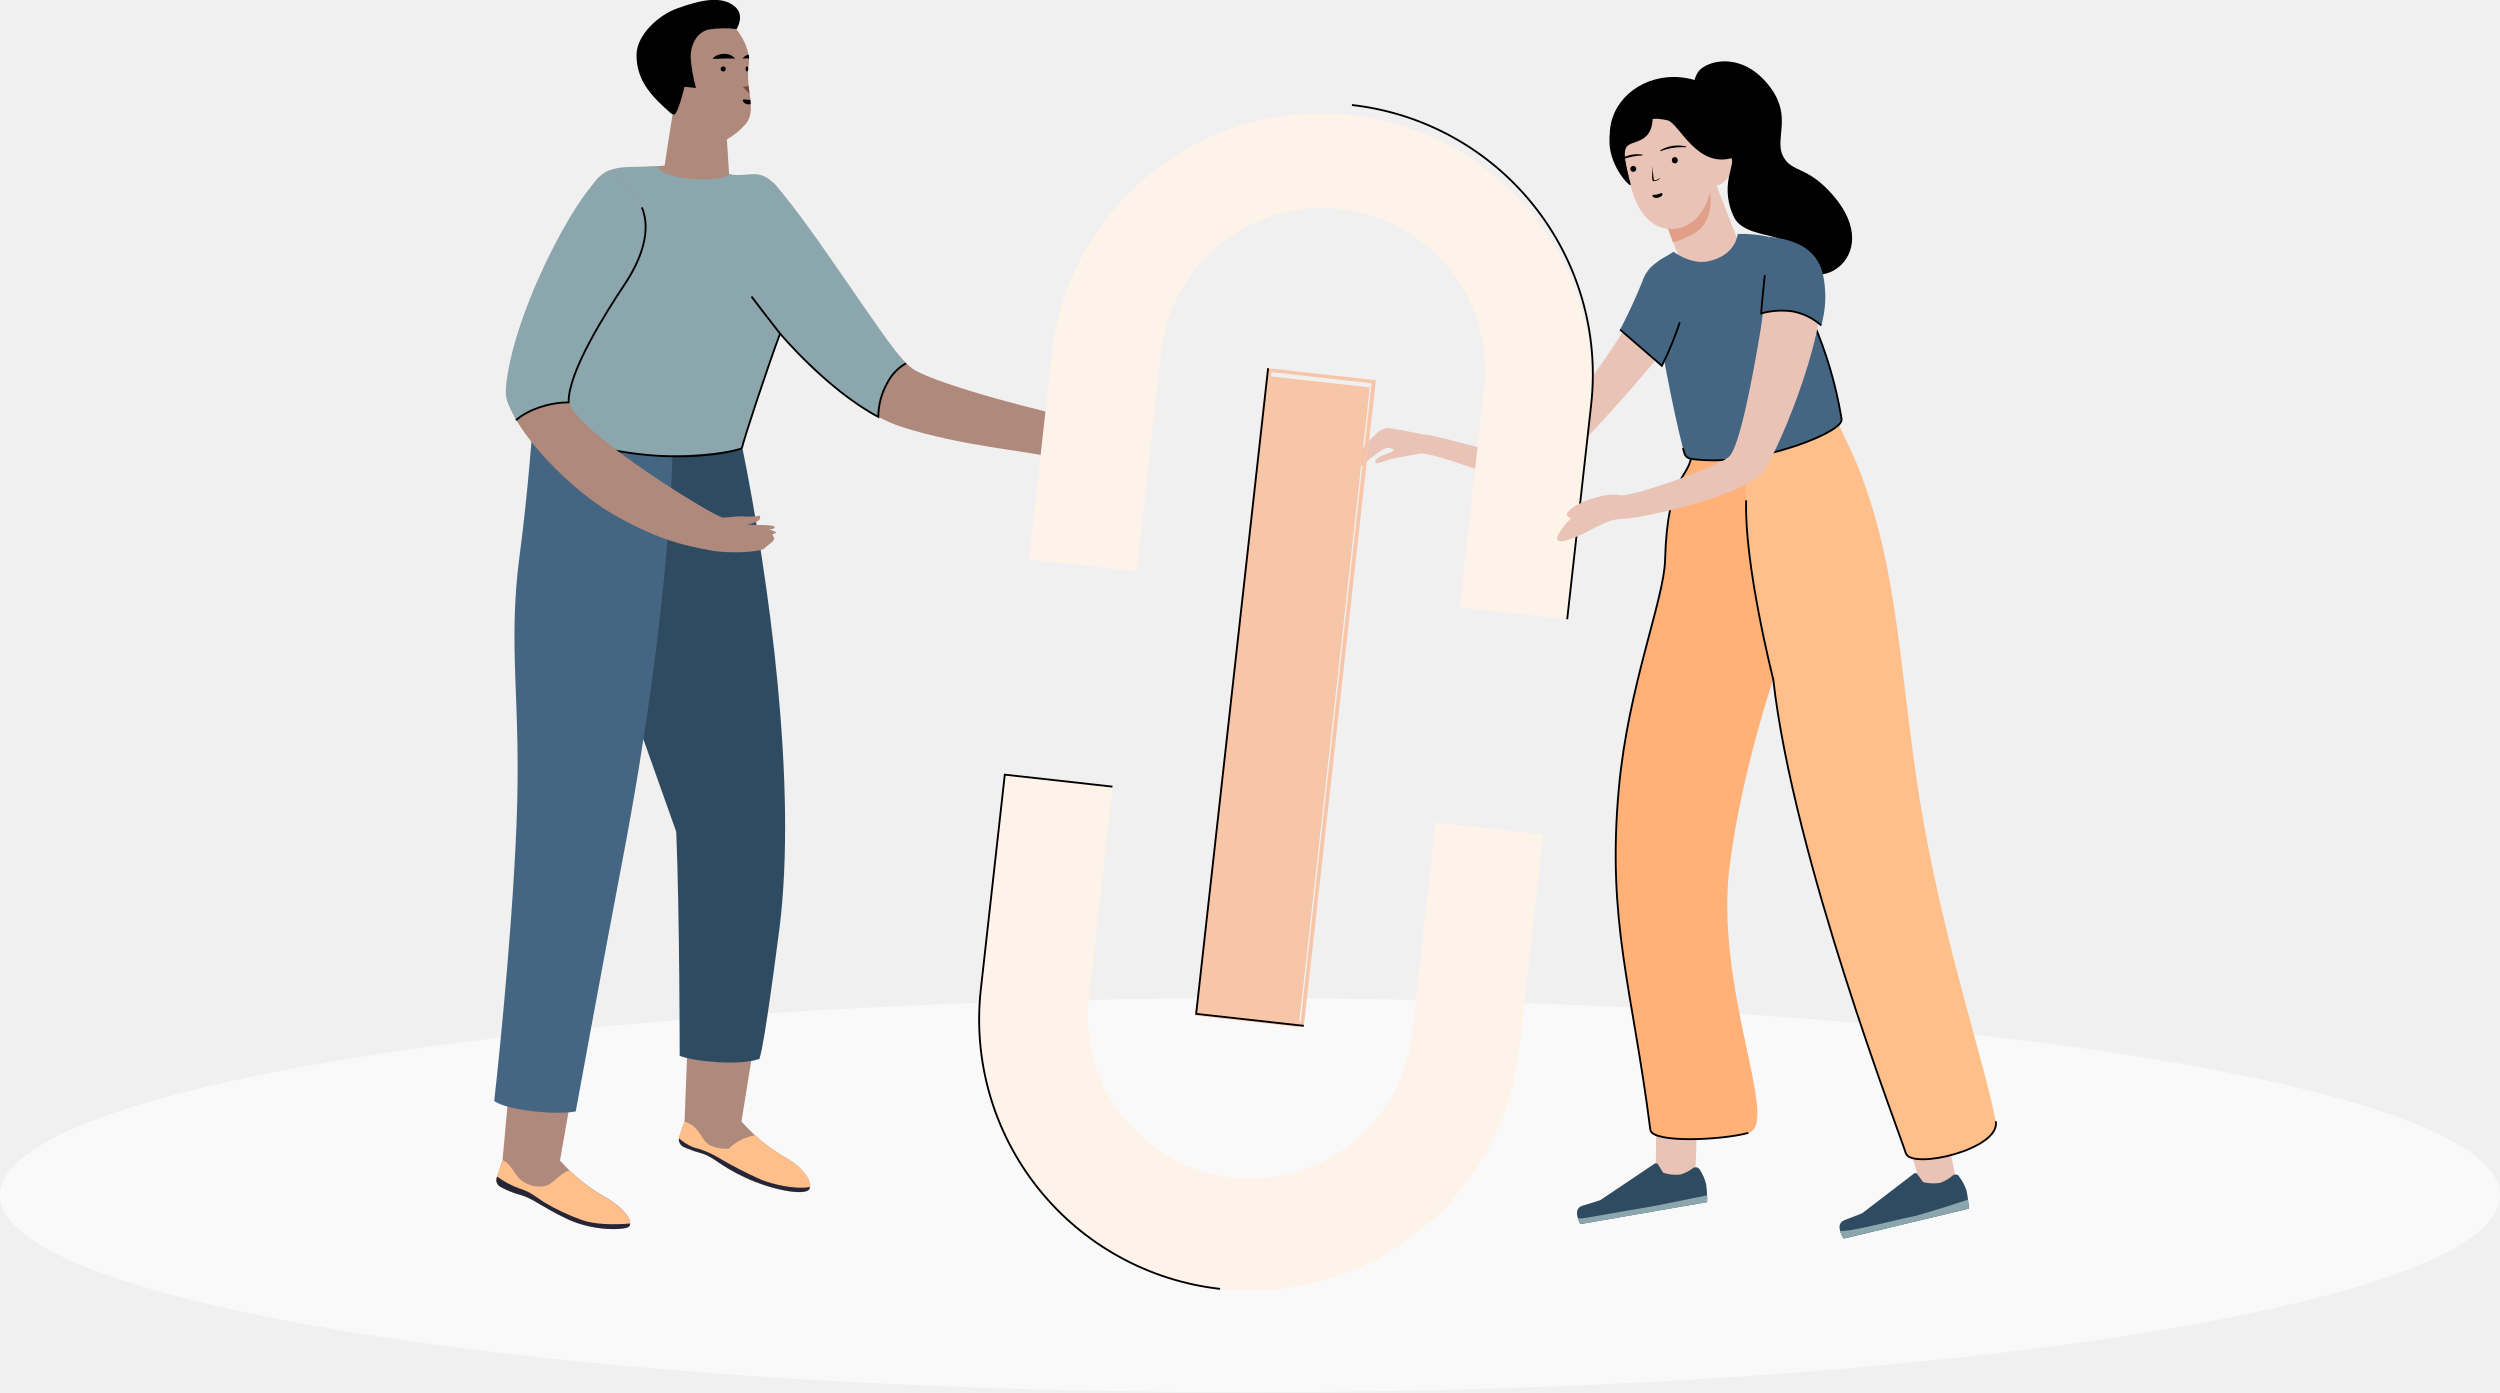
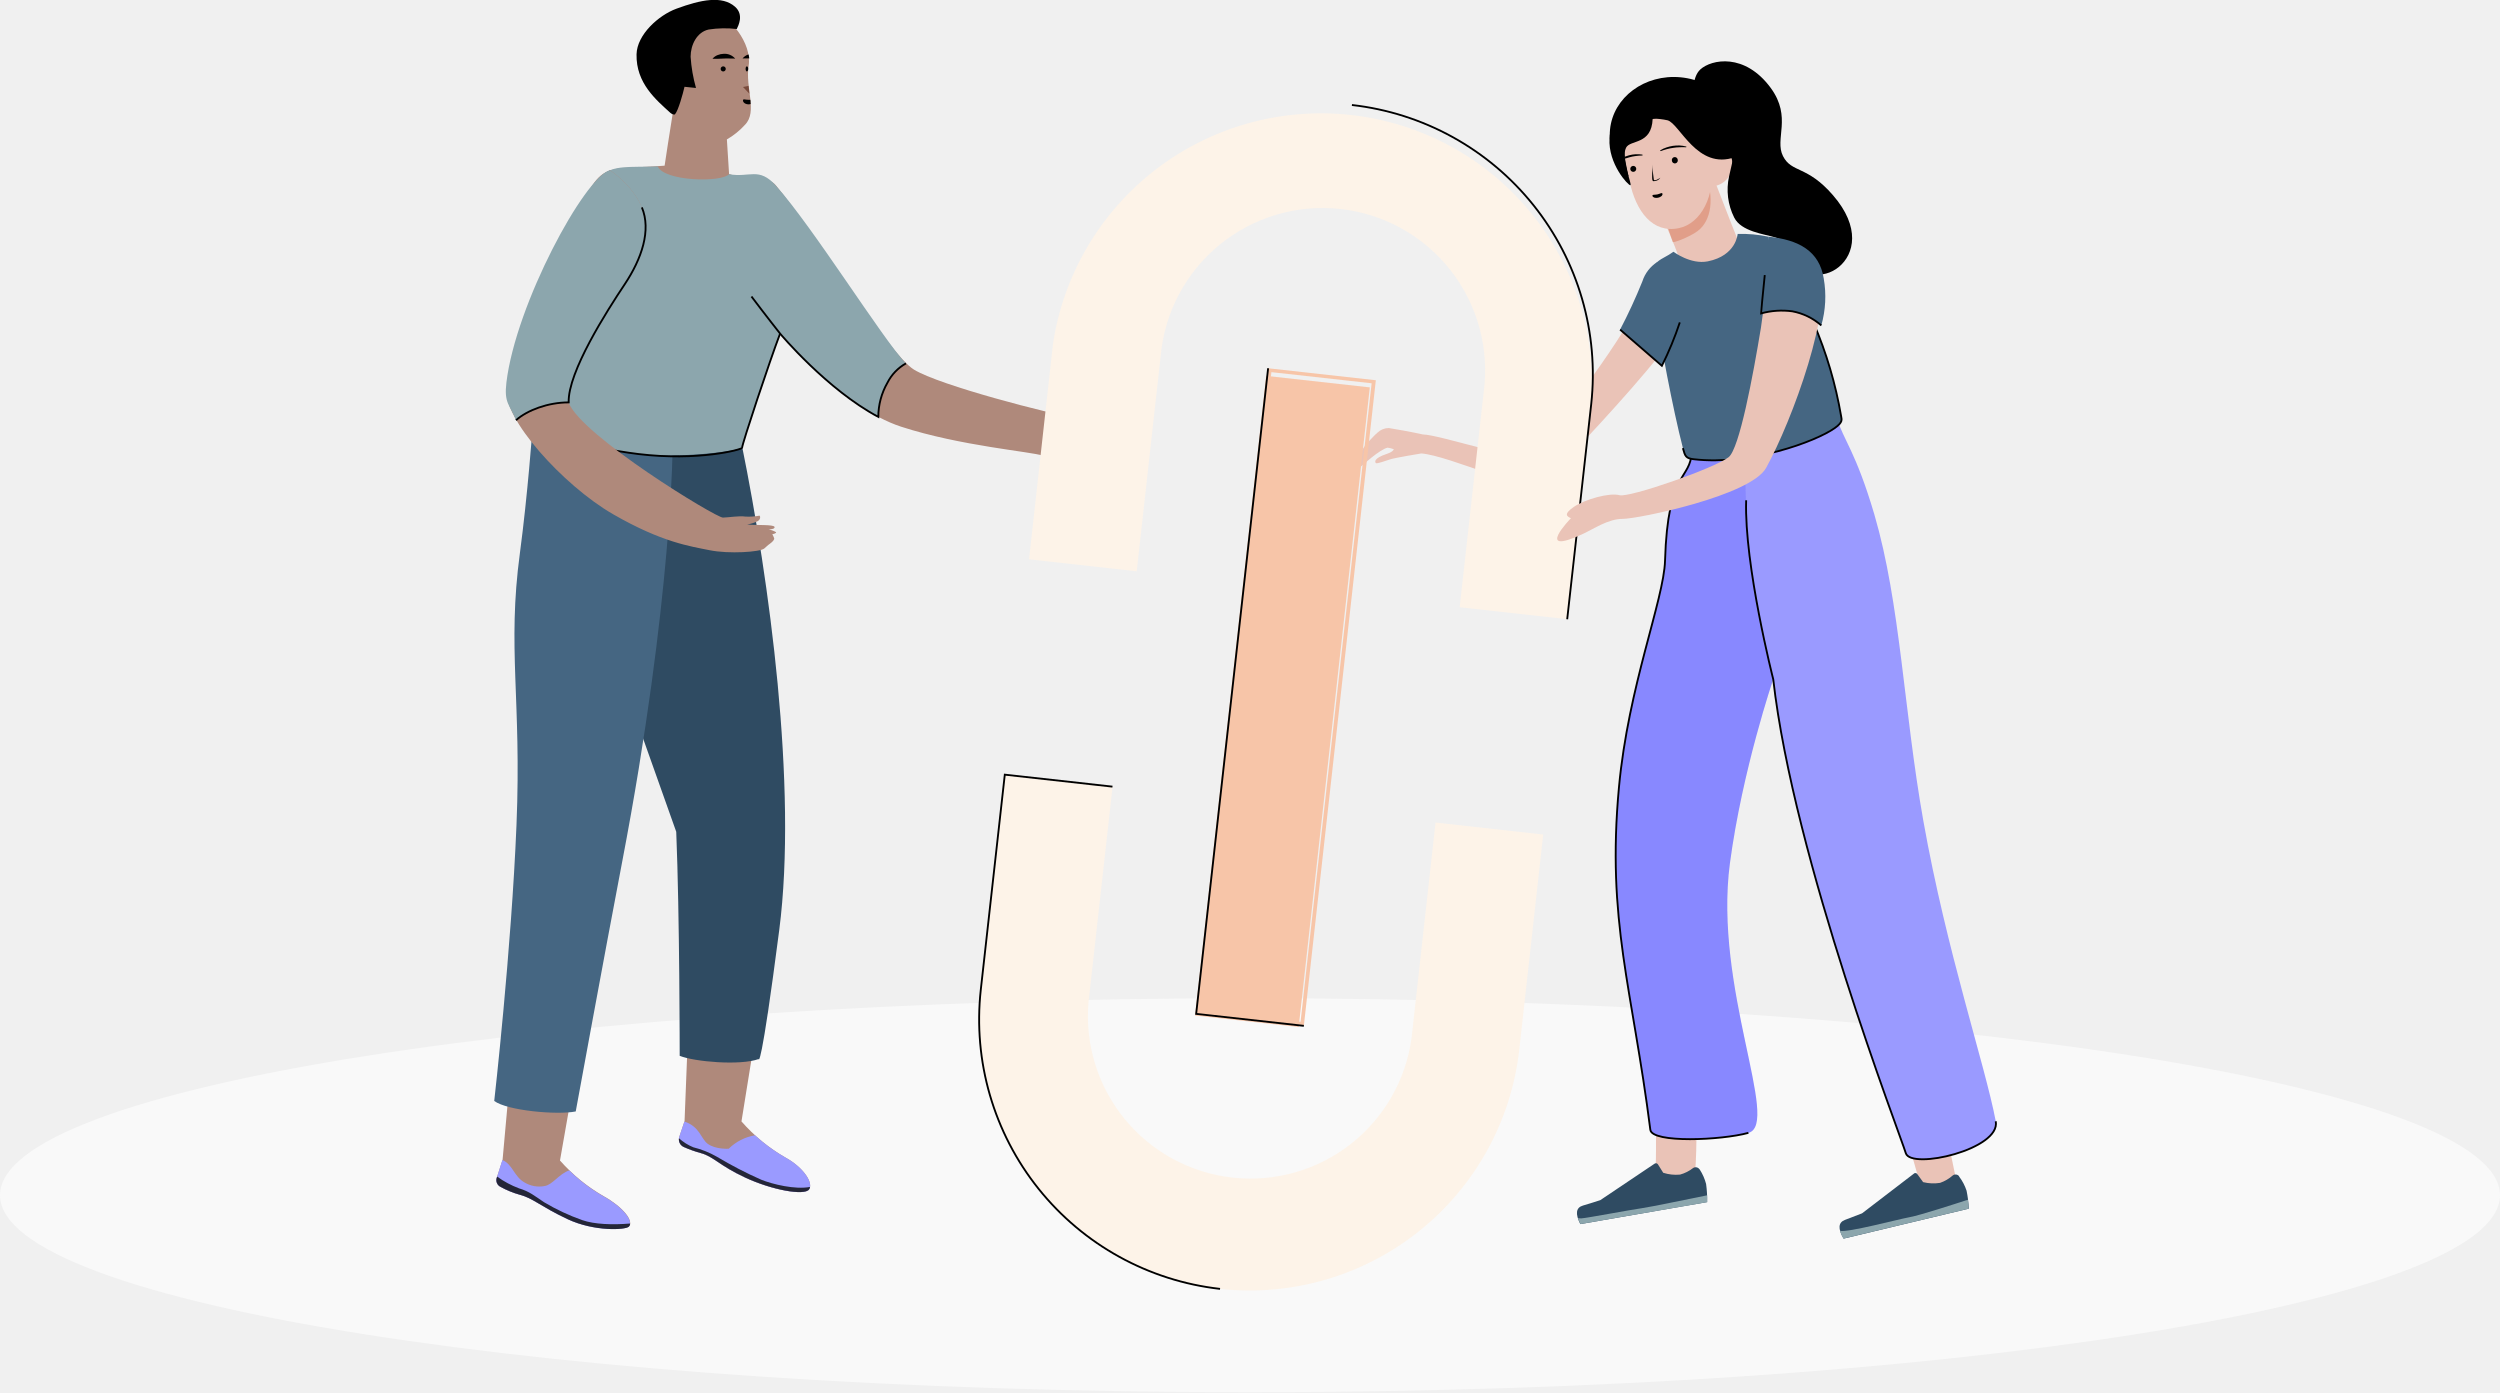
<svg xmlns="http://www.w3.org/2000/svg" width="668" height="372" viewBox="0 0 668 372" fill="none">
  <g clip-path="url(#clip0)">
    <path d="M149.628 69.201C160.809 41.352 158.339 45.803 177.586 44.267C177.705 43.454 179.104 34.204 179.739 30.387C180.453 26.104 173.191 18.004 176.028 8.913C178.866 -0.179 186.535 1.566 189.918 2.607C194.997 4.184 200.989 11.579 200.037 17.568C199.085 23.556 202.507 29.851 199.045 33.361C197.646 34.898 196.02 36.212 194.223 37.257L194.809 46.507C201.198 48.748 205.057 46.785 207.319 49.551C217.746 62.291 237.3 94.502 244.185 98.745C251.071 102.988 280.447 110.573 288.125 111.832C292.98 112.666 297.741 113.971 302.342 115.728C308.999 120.685 304.247 122.767 302.342 122.777L298.562 121.399C294.782 120.031 290.139 121.746 290.139 121.746C290.139 121.746 296.152 125.355 294.782 126.554C293.413 127.754 281.369 122.777 278.611 121.746C275.853 120.715 256.606 119.168 240.782 114.013C224.959 108.857 208.44 89.138 208.44 89.138C205.692 96.356 198.291 118.603 198.291 119.634C198.291 120.665 143.725 115.163 143.725 115.163C143.725 115.163 139.479 94.462 149.628 69.201Z" fill="#AF897B" />
    <path d="M411.592 130.213C416.553 124.532 457.08 83.973 455.929 73.523C454.709 62.449 444.024 73.523 439.49 77.331C438.696 78.957 437.307 82.03 436.464 83.666C430.383 95.424 411.096 120.051 408.556 121.716C406.017 123.382 384.677 116.145 380.172 116.085C380.172 116.085 377.424 115.421 371.095 114.37C369.989 114.37 368.924 114.792 368.118 115.55C368.019 115.55 363.872 119.515 363.525 121.221C363.029 123.6 363.198 124.77 363.753 124.572C363.753 124.572 368.714 120.021 370.787 119.615C371.345 119.702 371.893 119.841 372.424 120.031C372.424 120.031 372.315 120.685 370.628 121.25C366.779 122.529 367.414 123.531 367.652 123.749C367.89 123.967 370.103 123.194 371.392 122.757C372.682 122.321 379.776 121.161 379.776 121.161C387.058 121.687 409.985 132.047 411.592 130.213Z" fill="#EAC3B7" />
    <path d="M334 372C518.463 372 668 348.435 668 319.365C668 290.296 518.463 266.731 334 266.731C149.537 266.731 0 290.296 0 319.365C0 348.435 149.537 372 334 372Z" fill="#F9F9F9" />
    <path d="M325.994 344.389C345.07 346.483 364.199 340.933 379.187 328.955C394.174 316.977 403.798 299.549 405.947 280.492L412.346 222.99L383.575 219.787L377.176 277.29C375.667 288.532 369.814 298.737 360.87 305.721C351.925 312.704 340.601 315.912 329.32 314.656C318.039 313.4 307.698 307.782 300.511 299.003C293.323 290.223 289.86 278.981 290.864 267.683L297.282 210.18L268.512 206.978L262.093 264.48C259.991 283.54 265.537 302.654 277.516 317.633C289.494 332.612 306.928 342.234 325.994 344.389ZM425.204 107.955C426.576 89.282 420.653 70.805 408.679 56.404C396.705 42.003 379.613 32.8 360.992 30.727C342.371 28.655 323.671 33.874 308.82 45.289C293.969 56.705 284.122 73.427 281.349 91.944L274.96 149.446L303.731 152.648L310.13 95.146C310.641 89.387 312.299 83.788 315.006 78.678C317.712 73.567 321.413 69.049 325.891 65.388C330.37 61.727 335.534 58.997 341.083 57.358C346.632 55.719 352.452 55.204 358.202 55.844C363.952 56.484 369.517 58.266 374.569 61.085C379.62 63.904 384.058 67.702 387.62 72.258C391.182 76.814 393.798 82.036 395.313 87.616C396.828 93.196 397.212 99.022 396.443 104.753L390.024 162.255L418.795 165.448L425.204 107.955Z" fill="#FDF3E8" />
    <path d="M338.324 100.437L319.321 271.347L347.009 274.421L366.012 103.512L338.324 100.437Z" fill="#F7C5A8" />
    <path d="M339.715 99.439L366.501 102.413L347.513 273.017L320.726 270.042L339.715 99.439ZM338.842 98.349L319.615 270.905L348.386 274.107L367.622 101.6L338.852 98.398L338.842 98.349Z" fill="#F7C5A8" />
    <path d="M325.994 344.389C306.924 342.241 289.485 332.624 277.5 317.646C265.516 302.669 259.964 283.553 262.063 264.491L268.482 206.988L297.253 210.191" stroke="black" stroke-width="0.5" stroke-miterlimit="10" />
    <path d="M418.755 165.468L425.174 107.965C427.267 88.902 421.712 69.786 409.727 54.808C397.741 39.829 380.303 30.21 361.233 28.057" stroke="black" stroke-width="0.5" stroke-miterlimit="10" />
    <path d="M348.386 274.107L319.615 270.905L338.842 98.398" stroke="black" stroke-width="0.5" stroke-miterlimit="10" />
    <path d="M464.975 37.99C465.811 29.346 458.703 21.587 449.099 20.659C439.494 19.732 431.031 25.987 430.195 34.631C429.359 43.275 436.467 51.034 446.071 51.961C455.676 52.889 464.139 46.633 464.975 37.99Z" fill="black" />
    <path d="M452.397 95.325C447.537 95.272 442.68 95.603 437.873 96.316C437.347 93.342 437.714 90.437 437.873 87.393C437.972 85.678 439.728 83.596 441.077 81.663C442.486 79.583 444.6 78.083 447.03 77.439C448.409 77.092 449.202 76.656 449.689 74.644C450.631 70.678 441.603 52.664 441.603 52.664L458.181 48.341C458.181 48.341 466.475 69.974 468.042 73.077C469.61 76.18 473.559 78.847 479.809 81.663C476.207 86.332 475.146 93.193 475.731 99.142C468.846 93.986 459.937 95.463 452.397 95.325Z" fill="#EAC3B7" />
    <g style="mix-blend-mode:multiply">
      <path d="M453.607 61.735C452.337 62.727 448.349 64.64 446.95 64.71C444.788 58.325 442.982 52.168 442.982 52.168L455.641 46.358C458.121 52.703 457.357 58.949 453.607 61.735Z" fill="#F5CFBF" />
    </g>
    <path d="M458.952 49.507C462.024 48.451 463.658 45.106 462.602 42.036C461.545 38.965 458.197 37.332 455.125 38.388C452.052 39.444 450.418 42.789 451.475 45.86C452.532 48.93 455.879 50.563 458.952 49.507Z" fill="#EAC3B7" />
    <path d="M435.412 48.342C437.089 56.511 441.603 62.459 448.617 60.952C454.57 59.723 458.439 52.109 457.169 43.92C455.899 35.731 451.455 29.742 443.171 31.428C431.265 33.857 433.736 40.232 435.412 48.342Z" fill="#EAC3B7" />
    <path d="M450.532 39.151C449.96 38.99 449.37 38.897 448.776 38.873C448.179 38.852 447.581 38.885 446.99 38.973C446.403 39.064 445.826 39.207 445.264 39.399C444.696 39.583 444.153 39.836 443.647 40.152C443.626 40.172 443.613 40.198 443.609 40.226C443.605 40.254 443.61 40.282 443.623 40.307C443.637 40.331 443.658 40.351 443.684 40.363C443.709 40.374 443.738 40.377 443.766 40.37C444.292 40.172 444.847 39.994 445.403 39.845C445.951 39.699 446.507 39.586 447.069 39.508C447.631 39.416 448.197 39.363 448.766 39.349C449.338 39.32 449.911 39.32 450.482 39.349C450.499 39.351 450.515 39.349 450.531 39.343C450.546 39.338 450.561 39.329 450.573 39.318C450.585 39.307 450.595 39.294 450.601 39.278C450.608 39.263 450.611 39.247 450.611 39.23C450.606 39.212 450.595 39.195 450.582 39.181C450.568 39.167 450.551 39.157 450.532 39.151Z" fill="black" />
    <path d="M434.123 41.877C434.496 41.732 434.877 41.607 435.263 41.501C436.414 41.187 437.617 41.12 438.795 41.302C438.824 41.308 438.849 41.323 438.869 41.344C438.889 41.365 438.901 41.392 438.904 41.421C438.906 41.438 438.904 41.454 438.898 41.47C438.893 41.485 438.885 41.5 438.873 41.512C438.862 41.524 438.849 41.533 438.833 41.54C438.818 41.547 438.802 41.55 438.785 41.55C438.211 41.566 437.638 41.613 437.069 41.689C436.502 41.757 435.942 41.87 435.392 42.026C434.995 42.121 434.604 42.24 434.222 42.383C434.218 42.21 434.184 42.039 434.123 41.877Z" fill="black" />
    <path d="M446.742 43.037C446.785 43.242 446.907 43.421 447.082 43.536C447.256 43.651 447.469 43.693 447.674 43.652C447.782 43.63 447.883 43.586 447.973 43.524C448.062 43.461 448.138 43.381 448.196 43.288C448.253 43.196 448.291 43.092 448.307 42.984C448.324 42.876 448.317 42.766 448.29 42.66C448.276 42.552 448.24 42.447 448.183 42.353C448.127 42.259 448.052 42.177 447.962 42.114C447.873 42.05 447.771 42.006 447.664 41.983C447.556 41.961 447.445 41.961 447.338 41.984C447.231 42.007 447.129 42.051 447.04 42.115C446.951 42.179 446.876 42.261 446.82 42.355C446.764 42.45 446.728 42.554 446.714 42.663C446.701 42.772 446.71 42.883 446.742 42.988V43.037Z" fill="black" />
    <path d="M435.631 45.278C435.661 45.432 435.737 45.574 435.849 45.684C435.96 45.795 436.102 45.871 436.257 45.901C436.411 45.931 436.571 45.914 436.716 45.853C436.861 45.793 436.985 45.69 437.071 45.559C437.158 45.428 437.204 45.274 437.202 45.117C437.201 44.959 437.154 44.806 437.065 44.676C436.977 44.546 436.851 44.445 436.706 44.387C436.56 44.328 436.4 44.314 436.246 44.346C436.144 44.366 436.047 44.406 435.96 44.464C435.874 44.522 435.8 44.596 435.743 44.683C435.686 44.77 435.646 44.867 435.627 44.969C435.608 45.071 435.609 45.176 435.631 45.278Z" fill="black" />
    <path d="M441.534 52.337C441.623 52.763 442.288 52.991 443.032 52.832C443.776 52.674 444.302 52.208 444.212 51.781C444.123 51.355 443.577 51.781 442.833 51.95C442.089 52.118 441.484 51.9 441.534 52.337Z" fill="black" />
    <path d="M430.065 36.95C430.333 32.498 433.339 25.331 440.978 24.775C442.919 24.652 444.864 24.915 446.702 25.55C448.54 26.185 450.233 27.178 451.683 28.473L463.588 41.986C453.498 45.575 448.806 33.004 445.561 32.142C444.258 31.855 442.928 31.703 441.593 31.686C441.335 38.834 435.541 37.247 434.47 39.498C433.041 42.472 436.216 49.412 435.64 49.501C435.065 49.59 429.638 43.761 430.065 36.95Z" fill="black" />
    <path d="M516.01 322.211C518.342 318.076 519.463 316.054 522.459 314.19C519.84 301.867 513.351 267.008 511.417 248.132C509.036 224.962 508.073 196.489 503.48 175.104L482.864 178.207C484.75 186.757 486.18 195.401 487.15 204.103C489.134 220.501 490.126 235.184 497.577 263.658C503.936 287.957 512.826 313.605 512.796 316.074C512.717 321.864 513.649 326.375 516.01 322.211Z" fill="#EAC3B7" />
    <path d="M433.25 322.875C433.922 323.331 434.695 323.617 435.502 323.708C437.287 323.986 440.462 323.708 444.252 320.684C448.042 317.66 449.093 316.907 452.566 316.263C454.619 303.82 451.236 272.045 456.127 240.617C459.927 216.159 469.292 198.829 471.634 176.701L450.175 172.279C450.175 172.279 449.411 190.333 448.191 208.366C446.99 226.648 446.534 230.782 443.994 256.539C441.524 281.533 443.081 311.801 442.139 314.042C439.976 319.485 433.706 321.408 433.25 322.875Z" fill="#EAC3B7" />
-     <path d="M440.968 301.877C436.137 263.886 429.261 246.199 432.585 210.359C435.075 183.402 444.589 160.263 444.897 149.813C445.601 125.444 451.792 128.309 452 120.735L490.811 111.723C492.468 117.354 495.921 120.764 500.851 137.549C507.796 161.343 508.689 189.886 513.907 219.272C520.167 254.467 530.356 284.299 533.263 299.577C534.682 307.072 510.574 312.644 509.225 308.083C507.875 303.522 479.184 229.345 473.807 181.489C473.807 181.489 465.533 205.779 462.229 230.703C457.834 263.826 475.821 300.3 467.189 302.7C460.016 304.682 441.484 305.495 440.968 301.877Z" fill="#FFBF8A" />
+     <path d="M440.968 301.877C436.137 263.886 429.261 246.199 432.585 210.359C435.075 183.402 444.589 160.263 444.897 149.813C445.601 125.444 451.792 128.309 452 120.735L490.811 111.723C492.468 117.354 495.921 120.764 500.851 137.549C507.796 161.343 508.689 189.886 513.907 219.272C520.167 254.467 530.356 284.299 533.263 299.577C534.682 307.072 510.574 312.644 509.225 308.083C507.875 303.522 479.184 229.345 473.807 181.489C473.807 181.489 465.533 205.779 462.229 230.703C457.834 263.826 475.821 300.3 467.189 302.7C460.016 304.682 441.484 305.495 440.968 301.877Z" fill="#9A9AFF" />
    <path d="M533.263 299.607C534.682 307.102 510.574 312.673 509.225 308.113C507.875 303.552 479.184 229.345 473.807 181.489C473.807 181.489 466.019 150.953 466.574 133.673" stroke="black" stroke-width="0.5" stroke-miterlimit="10" />
    <path d="M467.17 302.7C460.016 304.682 441.434 305.495 440.968 301.877C436.137 263.886 429.261 246.199 432.585 210.359C435.075 183.402 444.589 160.262 444.897 149.813C445.601 125.444 451.792 128.309 452 120.735L490.811 111.723" stroke="black" stroke-width="0.5" stroke-miterlimit="10" />
    <g style="mix-blend-mode:multiply" opacity="0.3">
-       <path d="M473.806 181.489C473.806 181.489 465.532 205.779 462.229 230.703C457.834 263.826 475.82 300.3 467.189 302.7C460.036 304.683 441.454 305.495 440.988 301.877C436.156 263.886 429.281 246.199 432.604 210.359C435.095 183.402 444.609 160.263 444.916 149.813C445.621 125.444 451.812 128.309 452.02 120.735L466.564 117.354C466.564 117.354 464.441 149.446 473.806 181.489Z" fill="#FFBF8A" />
+       <path d="M473.806 181.489C473.806 181.489 465.532 205.779 462.229 230.703C457.834 263.826 475.82 300.3 467.189 302.7C460.036 304.683 441.454 305.495 440.988 301.877C436.156 263.886 429.281 246.199 432.604 210.359C435.095 183.402 444.609 160.263 444.916 149.813C445.621 125.444 451.812 128.309 452.02 120.735L466.564 117.354C466.564 117.354 464.441 149.446 473.806 181.489Z" fill="#9A9AFF" />
    </g>
    <path d="M442.813 70.014C442.317 70.678 450.75 72.482 450.75 76.15C450.849 84.469 444.034 97.744 444.034 97.744L432.882 88.087C435.08 83.893 437.067 79.591 438.835 75.199C439.517 73.061 440.924 71.227 442.813 70.014Z" fill="#456682" />
    <path d="M443.161 86.65C443.051 83.795 440.918 72.929 441.613 71.858C442.516 70.45 442.198 70.133 444.649 68.794C445.516 68.343 446.351 67.832 447.149 67.268C447.149 67.268 451.742 70.748 456.316 69.835C463.955 68.299 464.302 62.509 464.302 62.509C467.056 62.427 469.811 62.674 472.507 63.243L473.33 78.322C476.604 77.876 478.559 77.737 478.559 77.737L484.6 86.273C488.022 94.243 490.486 102.589 491.942 111.138C492.081 112.07 492.517 112.734 490.216 114.36C485.156 117.939 467.665 124.393 452.645 122.678C450.413 122.42 450.284 121.905 449.669 119.704C446.98 109.373 443.26 89.515 443.161 86.65Z" fill="#456682" />
    <path d="M484.601 86.312C488.022 94.282 490.486 102.628 491.942 111.177C492.081 112.109 492.518 112.773 490.216 114.399C485.156 117.978 467.666 124.433 452.645 122.717C450.413 122.46 450.284 121.944 449.669 119.743" stroke="black" stroke-width="0.5" stroke-miterlimit="10" />
    <path fill-rule="evenodd" clip-rule="evenodd" d="M454.163 312.485C454.937 313.677 455.514 314.986 455.869 316.362C456.091 317.964 456.184 319.582 456.147 321.2L422.257 327.079C420.868 324.323 421.086 322.667 422.962 322.122C424.837 321.576 426.384 321.071 427.605 320.674L442.129 310.919C442.196 310.877 442.27 310.847 442.347 310.829C442.426 310.815 442.507 310.815 442.585 310.829C442.663 310.844 442.737 310.875 442.803 310.919C442.874 310.962 442.935 311.019 442.982 311.087L444.411 313.367C445.86 313.834 447.389 313.999 448.905 313.853C450.174 313.506 451.361 312.909 452.397 312.098C452.663 311.919 452.99 311.851 453.306 311.911C453.621 311.97 453.901 312.152 454.084 312.416L454.163 312.485Z" fill="#2F4B62" />
    <path fill-rule="evenodd" clip-rule="evenodd" d="M421.642 325.482C421.814 326.029 422.033 326.56 422.297 327.069L456.157 321.219C456.157 320.793 456.157 319.812 456.157 319.385C452.655 320.079 440.661 322.588 438.607 322.845C436.196 323.153 423.845 325.502 422.515 325.552C422.223 325.555 421.93 325.532 421.642 325.482Z" fill="#8CA6AD" />
    <path fill-rule="evenodd" clip-rule="evenodd" d="M523.481 314.379C524.346 315.516 525.016 316.789 525.465 318.146C525.792 319.73 525.991 321.338 526.06 322.954L492.607 330.965C491.049 328.298 491.158 326.632 492.994 325.948C494.829 325.264 496.337 324.679 497.537 324.204L511.427 313.566C511.489 313.514 511.559 313.474 511.635 313.447C511.714 313.437 511.794 313.437 511.873 313.447C511.954 313.455 512.033 313.482 512.101 313.526C512.174 313.562 512.236 313.617 512.28 313.685L513.857 315.866C515.337 316.236 516.875 316.303 518.381 316.064C519.632 315.632 520.785 314.958 521.774 314.081C521.899 313.983 522.043 313.91 522.196 313.868C522.349 313.825 522.509 313.813 522.667 313.833C522.825 313.851 522.978 313.9 523.116 313.979C523.254 314.057 523.375 314.163 523.471 314.289L523.481 314.379Z" fill="#2F4B62" />
    <path fill-rule="evenodd" clip-rule="evenodd" d="M491.645 328.873C491.853 329.607 492.164 330.308 492.567 330.955L526.021 322.954C526.021 322.161 525.922 321.358 525.822 320.565C522.489 321.656 513.084 324.709 510.316 325.215C506.963 325.839 493.708 329.389 491.645 328.873Z" fill="#8CA6AD" />
    <path fill-rule="evenodd" clip-rule="evenodd" d="M441.424 43.969C441.633 46.2 441.166 48.421 441.801 48.411C442.176 48.421 442.547 48.339 442.883 48.173C443.202 48.025 443.47 47.787 443.657 47.489C443.657 47.489 442.02 48.599 441.901 47.975C441.781 47.35 441.424 43.969 441.424 43.969Z" fill="black" />
    <path fill-rule="evenodd" clip-rule="evenodd" d="M452.447 25.776C452.447 25.776 451.98 20.73 454.312 18.569C457.288 15.832 466.217 14.048 473.162 23.526C478.886 31.378 474.094 37.138 476.416 41.709C478.737 46.279 482.825 44.128 489.779 52.168C504.661 69.339 482.666 80.969 479.075 67.485C478.509 65.384 476.396 64.065 474.293 63.421C471.376 62.528 465.265 61.884 463.38 58.136C461.666 54.725 461.183 50.828 462.011 47.102C462.765 43.493 464.491 37.892 463.449 34.362C462.527 31.2 461.336 27.809 460.235 26.51C457.953 23.833 456.703 26.262 456.703 26.262L452.447 25.776Z" fill="black" />
    <path d="M448.845 86.144C447.524 90.119 445.923 93.995 444.054 97.744L432.902 88.087" stroke="black" stroke-width="0.5" stroke-miterlimit="10" />
    <path d="M461.892 122.153C458.112 125.127 435.333 133.058 432.714 132.315C430.095 131.571 423.468 133.425 420.551 135.428C417.634 137.43 418.725 138.005 419.757 138.461C419.757 138.461 409.757 148.733 422.733 142.764C425.978 141.277 429.678 138.63 433.647 138.64C437.615 138.65 467.804 132.483 471.912 125.008C478.856 112.457 490.226 81.495 485.89 71.918C481.307 61.765 474.64 75.635 471.445 80.622C471.197 82.407 470.82 85.768 470.523 87.562C468.37 100.639 464.759 119.902 461.892 122.153Z" fill="#EAC3B7" />
    <path d="M472.507 63.242C480.593 64.045 486.139 67.069 487.299 74.396C488.035 78.578 487.815 82.872 486.654 86.957C484.456 85.017 481.771 83.711 478.886 83.18C476.099 82.808 473.265 83 470.553 83.745C470.612 83.041 472.507 63.242 472.507 63.242Z" fill="#456682" />
    <path d="M486.654 86.957C484.456 85.017 481.771 83.711 478.886 83.18C476.099 82.808 473.265 83 470.553 83.745C470.553 83.398 471.049 78.451 471.545 73.503" stroke="black" stroke-width="0.5" stroke-miterlimit="10" />
    <path d="M134.29 309.878L135.779 293.38L152.287 294.927L149.628 310.086C152.975 313.883 156.923 317.105 161.315 319.623C166.186 322.32 169.5 326.157 168.052 327.693C167.189 328.625 158.815 329.071 151.662 325.71C144.509 322.35 142.416 320.139 138.894 319.237C137.065 318.725 135.304 318 133.646 317.075C133.249 316.855 132.941 316.505 132.771 316.085C132.601 315.664 132.581 315.199 132.713 314.765L134.29 309.878Z" fill="#AF897B" />
    <path d="M182.913 299.557L183.588 282.386L200.791 283.07L198.122 299.646C201.495 303.502 205.485 306.772 209.928 309.323C214.8 312.019 217.438 316.173 216.159 317.849C214.879 319.524 206.347 318.007 199.194 314.686C192.041 311.365 190.682 309.015 187.199 308.093C185.666 307.673 184.167 307.136 182.715 306.487C182.205 306.26 181.799 305.85 181.576 305.337C181.354 304.825 181.332 304.249 181.515 303.721L182.913 299.557Z" fill="#AF897B" />
    <path d="M142.316 114.221L198.291 119.307C205.434 154.483 213.172 210.19 208.212 248.519C203.251 286.847 202.705 282.98 202.705 282.98C197.745 284.765 185.582 283.714 181.613 282.118C181.613 282.118 181.613 244.652 180.691 222.256" fill="#2F4B62" />
-     <path d="M138.894 319.237C137.065 318.725 135.304 318 133.646 317.075C133.249 316.855 132.941 316.505 132.771 316.085C132.601 315.665 132.581 315.199 132.713 314.765L134.231 309.967C136.9 311.008 137.386 314.398 140.094 315.915C141.721 316.917 143.665 317.271 145.541 316.907C147.694 316.55 149.4 313.625 152.099 312.733C154.839 315.44 157.924 317.773 161.276 319.673C166.147 322.369 169.46 326.206 168.012 327.743C167.149 328.675 158.775 329.121 151.622 325.76C144.469 322.399 142.416 320.139 138.894 319.237Z" fill="#FFBF8A" />
-     <path d="M199.194 314.676C192.041 311.365 190.682 309.005 187.199 308.083C185.666 307.663 184.167 307.126 182.715 306.477C182.205 306.25 181.799 305.839 181.576 305.327C181.354 304.815 181.332 304.238 181.515 303.711L182.874 299.676C187.001 301.044 187.269 304.256 189.094 305.624C191.217 307.171 194.709 306.943 194.709 306.943C196.625 305.051 199.078 303.798 201.734 303.354C204.222 305.657 206.973 307.66 209.928 309.322C214.8 312.019 217.438 316.173 216.159 317.848C214.879 319.524 206.357 317.997 199.194 314.676Z" fill="#FFBF8A" />
+     <path d="M138.894 319.237C137.065 318.725 135.304 318 133.646 317.075C133.249 316.855 132.941 316.505 132.771 316.085C132.601 315.665 132.581 315.199 132.713 314.765L134.231 309.967C136.9 311.008 137.386 314.398 140.094 315.915C141.721 316.917 143.665 317.271 145.541 316.907C147.694 316.55 149.4 313.625 152.099 312.733C154.839 315.44 157.924 317.773 161.276 319.673C166.147 322.369 169.46 326.206 168.012 327.743C167.149 328.675 158.775 329.121 151.622 325.76C144.469 322.399 142.416 320.139 138.894 319.237Z" fill="#9A9AFF" />
+     <path d="M199.194 314.676C192.041 311.365 190.682 309.005 187.199 308.083C185.666 307.663 184.167 307.126 182.715 306.477C182.205 306.25 181.799 305.839 181.576 305.327C181.354 304.815 181.332 304.238 181.515 303.711L182.874 299.676C187.001 301.044 187.269 304.256 189.094 305.624C191.217 307.171 194.709 306.943 194.709 306.943C196.625 305.051 199.078 303.798 201.734 303.354C204.222 305.657 206.973 307.66 209.928 309.322C214.8 312.019 217.438 316.173 216.159 317.848C214.879 319.524 206.357 317.997 199.194 314.676Z" fill="#9A9AFF" />
    <path d="M187.199 308.083C185.665 307.663 184.166 307.126 182.715 306.477C182.275 306.282 181.91 305.949 181.676 305.529C181.441 305.108 181.35 304.624 181.415 304.147C182.547 305.164 183.846 305.979 185.254 306.556C187.462 307.1 189.583 307.951 191.554 309.084C195.367 311.367 199.316 313.413 203.38 315.211C206.446 316.441 212.487 317.918 216.456 317.144C216.414 317.395 216.316 317.632 216.168 317.838C214.888 319.514 206.356 317.997 199.203 314.676C192.05 311.355 190.681 309.005 187.199 308.083Z" fill="#242638" />
    <path d="M145.352 321.22C148.602 323.162 152.039 324.773 155.611 326.028C158.785 327.138 163.686 327.327 168.379 326.92C168.381 327.227 168.264 327.522 168.052 327.743C167.188 328.675 158.815 329.121 151.662 325.76C144.509 322.399 142.416 320.139 138.894 319.237C137.065 318.726 135.304 318 133.646 317.075C133.249 316.855 132.941 316.505 132.771 316.085C132.601 315.665 132.581 315.199 132.713 314.765L132.832 314.389C134.629 315.687 136.591 316.741 138.666 317.522C141.513 318.364 142.862 319.564 145.352 321.22Z" fill="#242638" />
    <path d="M179.768 117.77C179.768 117.77 179.768 159.698 166.216 230.435C161.553 254.814 153.835 296.979 153.835 296.979C148.874 297.971 135.511 296.771 132.058 294.174C132.058 294.174 136.642 253.902 138.011 220.313C139.38 186.724 135.481 173.369 138.923 147.741C140.997 132.265 142.306 114.221 142.306 114.221L179.768 117.77Z" fill="#456682" />
    <path d="M193.241 19.095C193.619 19.095 193.926 18.788 193.926 18.411C193.926 18.033 193.619 17.727 193.241 17.727C192.863 17.727 192.557 18.033 192.557 18.411C192.557 18.788 192.863 19.095 193.241 19.095Z" fill="black" />
    <path d="M199.57 19.095C199.762 19.095 199.918 18.788 199.918 18.411C199.918 18.033 199.762 17.727 199.57 17.727C199.379 17.727 199.223 18.033 199.223 18.411C199.223 18.788 199.379 19.095 199.57 19.095Z" fill="black" />
    <path d="M196.436 15.654C196.061 15.221 195.591 14.88 195.063 14.659C194.534 14.437 193.962 14.34 193.39 14.375C192.821 14.39 192.26 14.508 191.733 14.722C191.2 14.927 190.731 15.269 190.374 15.714C191.525 15.714 192.457 15.714 193.42 15.644C194.382 15.575 195.235 15.674 196.436 15.654Z" fill="black" />
    <path d="M198.42 15.614C198.778 15.171 199.247 14.829 199.779 14.623L200.027 14.554C200.109 14.9 200.172 15.251 200.216 15.605C199.63 15.605 199.055 15.624 198.42 15.614Z" fill="black" />
    <path d="M198.519 26.867C198.519 26.262 199.194 26.718 200.057 26.669C200.199 26.679 200.341 26.679 200.483 26.669C200.583 27.075 200.483 27.432 200.583 27.799C200.441 27.842 200.294 27.868 200.146 27.878C199.283 27.918 198.559 27.472 198.519 26.867Z" fill="black" />
    <path d="M196.862 7.753C197.259 6.92 198.846 3.965 196.406 1.804C192.943 -1.239 187.288 -0.089 180.75 2.32C175.969 4.075 170.204 9.26 170.085 14.514C169.917 22.247 175.363 26.718 179.104 30.139C179.391 30.397 180.096 30.803 180.373 30.516C181.237 29.524 182.447 25.162 182.903 23.189L185.969 23.506C185.199 20.785 184.717 17.99 184.53 15.168C184.53 11.966 186.237 8.536 189.382 7.882C191.858 7.507 194.374 7.464 196.862 7.753Z" fill="black" />
    <g style="mix-blend-mode:multiply">
      <path d="M198.519 23.239L200.265 25.073L200.027 22.941L198.519 23.239Z" fill="#AF897B" />
    </g>
    <path d="M149.628 69.201C160.541 41.927 159.966 44.99 175.75 44.465C177.457 48.431 192.616 48.847 194.798 46.547C200.374 47.538 202.735 44.514 207.309 49.59C217.23 60.665 235.663 90.328 242.032 97.099C239.9 98.297 238.173 100.102 237.072 102.284C235.487 105.06 234.649 108.2 234.641 111.395C220.96 104.099 208.44 89.138 208.44 89.138C205.692 96.356 198.291 118.603 198.291 119.634C198.291 120.15 184.203 122.608 170.581 121.32C156.96 120.031 141.116 114.905 141.116 114.905C141.116 114.905 139.479 94.462 149.628 69.201Z" fill="#8CA6AD" />
    <path d="M208.44 89.138C205.692 96.356 198.291 118.603 198.291 119.634C198.291 120.15 186.465 123.253 170.582 121.32C156.99 119.664 141.116 114.905 141.116 114.905" stroke="black" stroke-width="0.5" stroke-miterlimit="10" />
    <path d="M242.072 97.099C239.94 98.297 238.213 100.102 237.112 102.285C235.527 105.06 234.689 108.2 234.681 111.396C220.96 104.099 208.44 89.138 208.44 89.138C208.44 89.138 204.521 84.181 200.791 79.224" stroke="black" stroke-width="0.5" stroke-miterlimit="10" />
    <path d="M162.972 45.486C154.45 49.749 139.687 83.517 135.56 104.228C134.122 111.396 150.283 129.598 163.815 137.401C176.901 144.945 184.451 145.967 189.61 147.017C194.769 148.068 203.172 147.503 204.223 146.552L205.275 145.61C205.275 145.61 207.061 144.45 206.853 143.815C206.728 143.447 206.561 143.095 206.357 142.764C206.357 142.764 207.567 142.507 207.349 142.189C206.731 141.839 206.061 141.591 205.364 141.456C205.364 141.456 207.21 141.456 206.942 140.772C206.674 140.087 201.842 140.405 199.64 140.137C200.625 139.985 201.582 139.684 202.477 139.245C203.37 138.67 203.102 137.877 202.954 137.777C201.722 138.013 200.466 138.1 199.213 138.035C197.428 137.777 195.007 138.243 193.172 138.303C191.336 138.362 155.303 116.432 151.94 107.569C151.652 99.479 162.248 82.972 166.871 76.032C171.494 69.092 174.024 61.528 171.504 55.43C168.984 49.333 162.972 45.486 162.972 45.486Z" fill="#AF897B" />
    <path d="M135.313 102.195C137.842 81.227 156.246 47.251 162.972 45.486C162.972 45.486 168.984 49.323 171.514 55.401C174.044 61.478 171.514 69.062 166.881 76.002C162.248 82.942 151.692 99.41 151.95 107.5C146.474 107.5 140.898 109.572 137.872 112.258C136.166 108.065 134.648 107.728 135.313 102.195Z" fill="#8CA6AD" />
    <path d="M171.514 55.42C174.034 61.517 171.514 69.082 166.881 76.022C162.248 82.962 151.692 99.429 151.95 107.519C146.474 107.519 140.898 109.591 137.872 112.278" stroke="black" stroke-width="0.5" stroke-miterlimit="10" />
  </g>
  <defs>
    <clipPath id="clip0">
      <rect width="668" height="372" fill="white" />
    </clipPath>
  </defs>
</svg>
